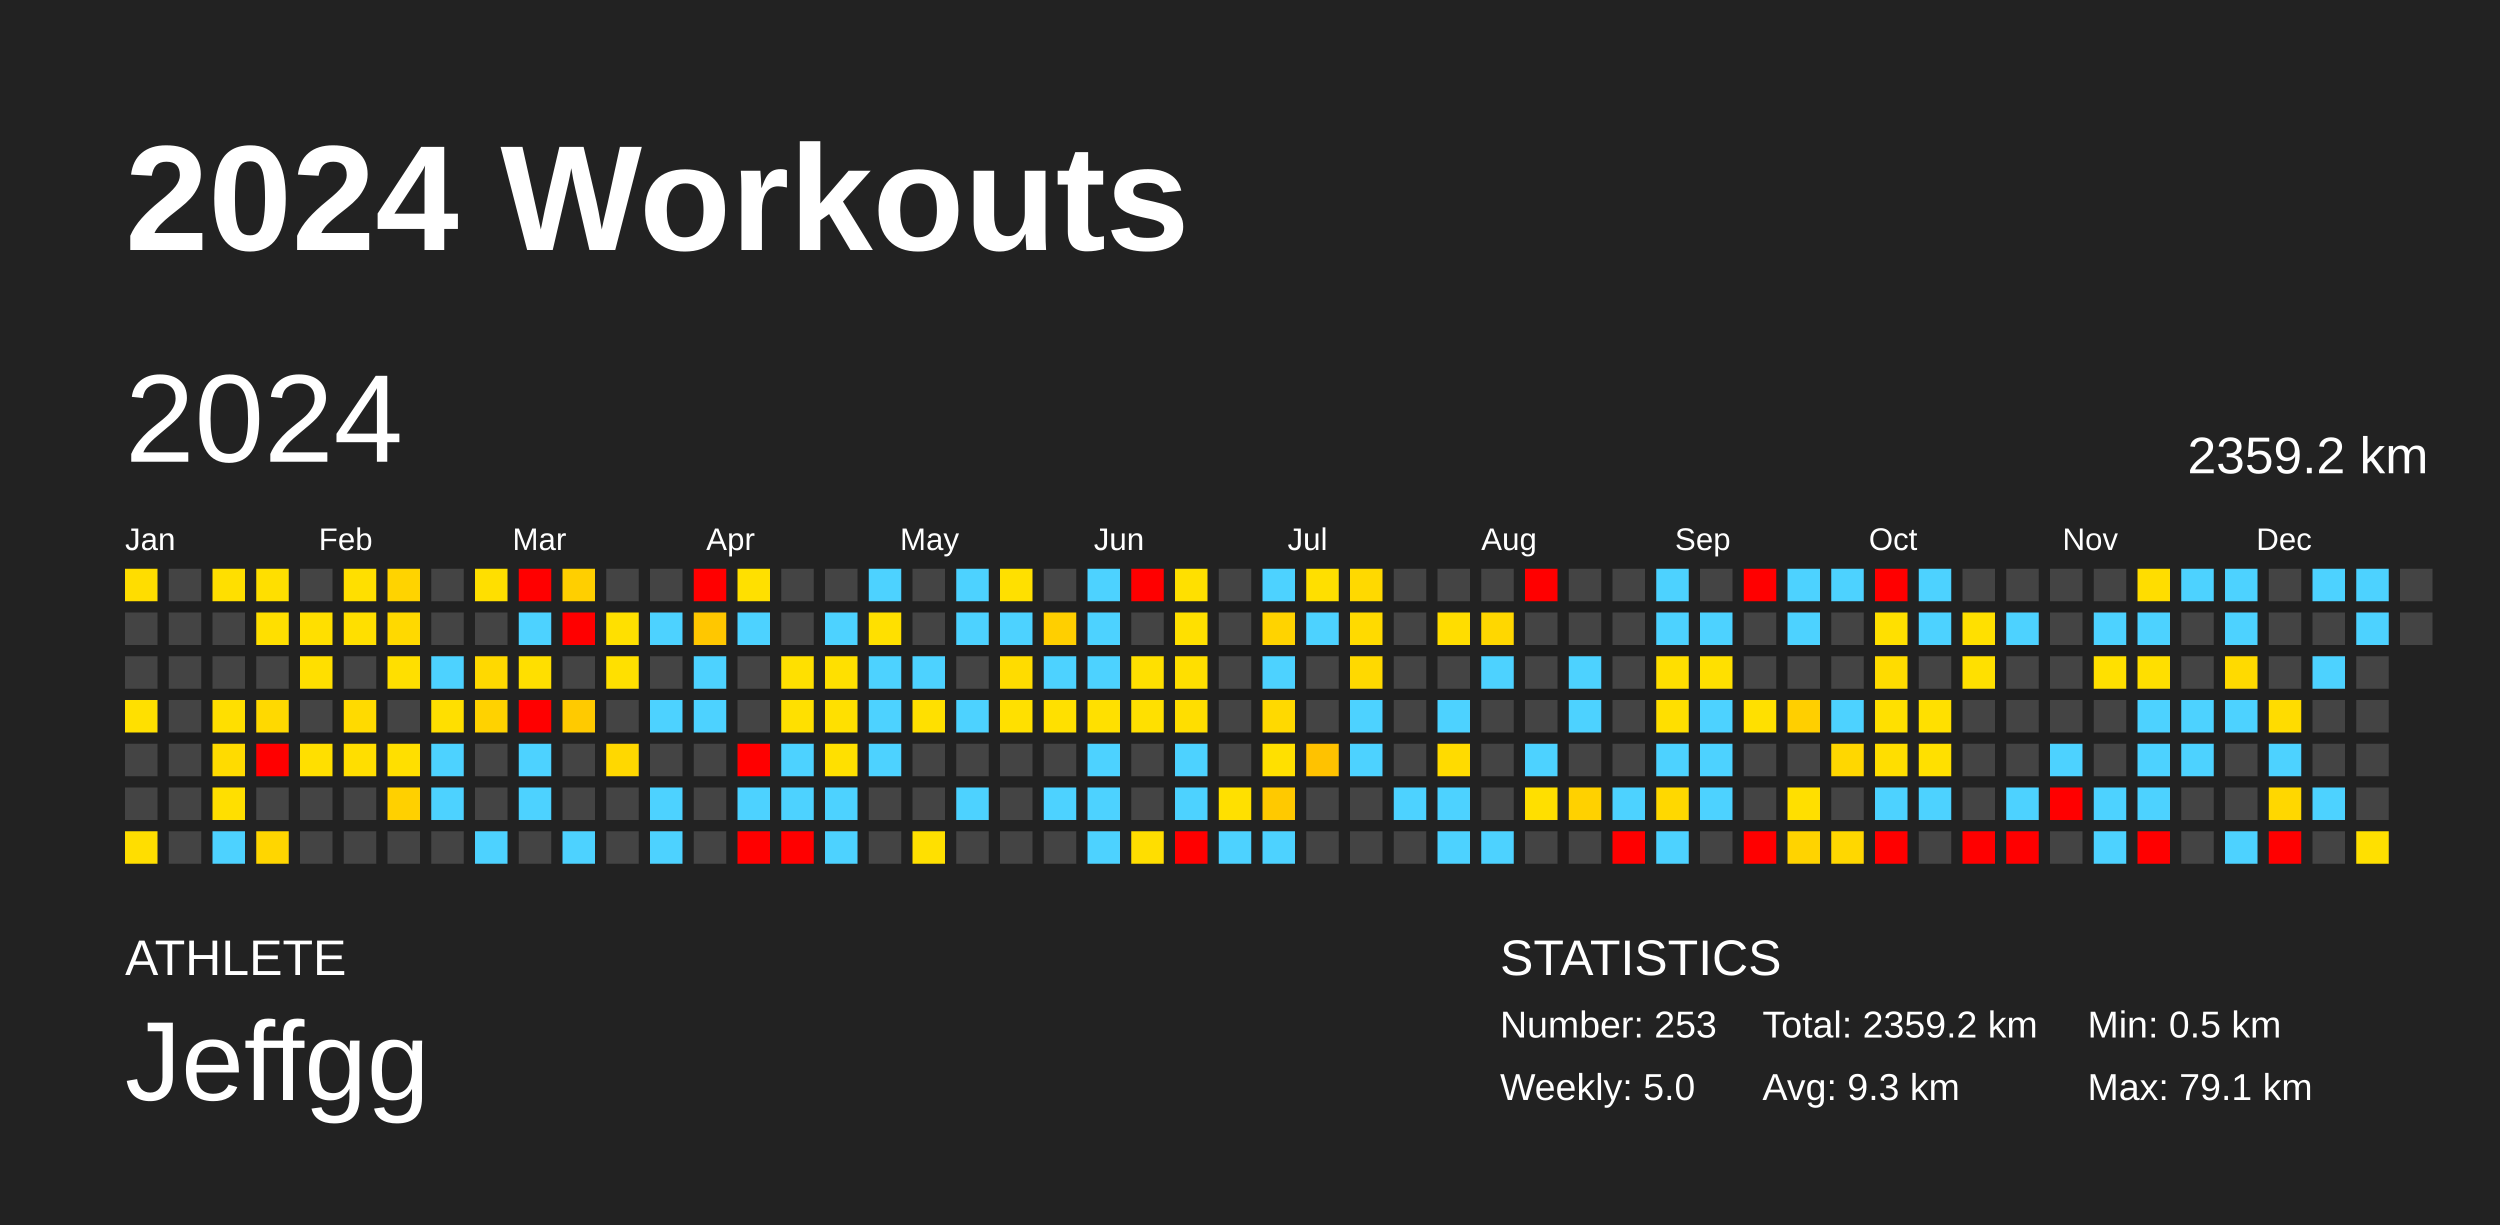
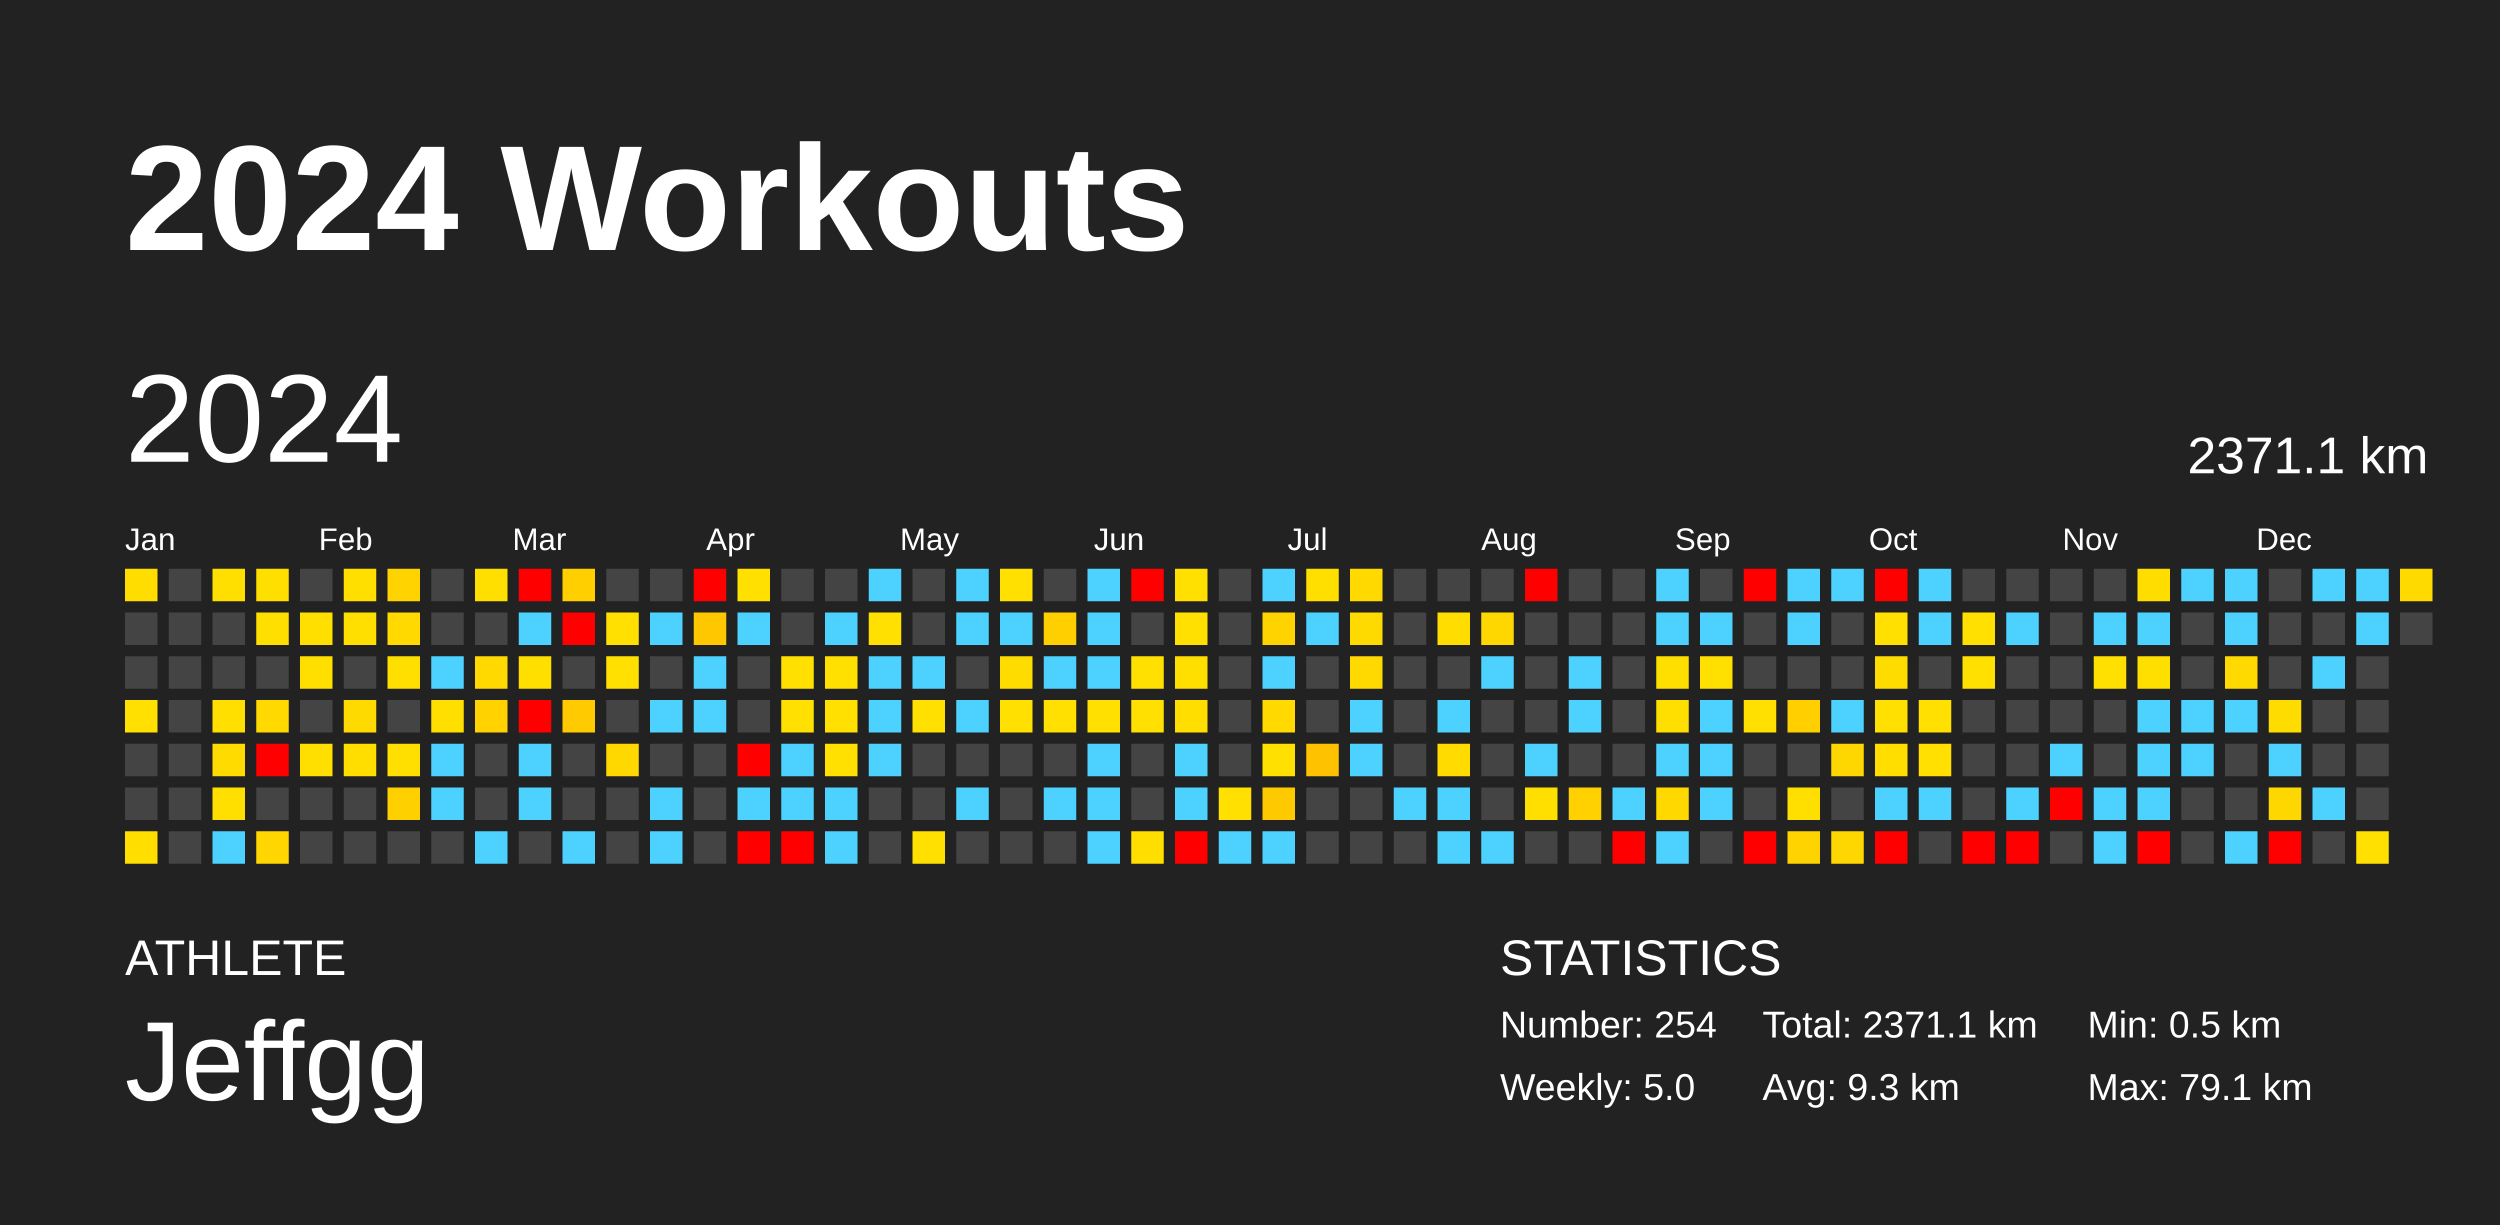
<svg xmlns="http://www.w3.org/2000/svg" baseProfile="full" height="98mm" version="1.1" viewBox="0,0,200,98" width="200mm">
  <defs />
  <rect fill="#222222" height="98" width="200" x="0" y="0" />
  <text fill="#FFFFFF" style="font-size:12px; font-family:Arial; font-weight:bold;" x="10" y="20">2024 Workouts</text>
  <text fill="#FFFFFF" style="font-size:4px; font-family:Arial" x="10" y="78">ATHLETE</text>
  <text fill="#FFFFFF" style="font-size:9px; font-family:Arial" x="10" y="88">Jeffgg</text>
  <text fill="#FFFFFF" style="font-size:4px; font-family:Arial" x="120" y="78">STATISTICS</text>
-   <text fill="#FFFFFF" style="font-size:3px; font-family:Arial" x="120" y="83">Number: 253</text>
+   <text fill="#FFFFFF" style="font-size:3px; font-family:Arial" x="120" y="83">Number: 254</text>
  <text fill="#FFFFFF" style="font-size:3px; font-family:Arial" x="120" y="88">Weekly: 5.0</text>
-   <text fill="#FFFFFF" style="font-size:3px; font-family:Arial" x="141" y="83">Total: 2359.2 km</text>
+   <text fill="#FFFFFF" style="font-size:3px; font-family:Arial" x="141" y="83">Total: 2371.1 km</text>
  <text fill="#FFFFFF" style="font-size:3px; font-family:Arial" x="141" y="88">Avg: 9.3 km</text>
  <text fill="#FFFFFF" style="font-size:3px; font-family:Arial" x="167" y="83">Min: 0.5 km</text>
  <text fill="#FFFFFF" style="font-size:3px; font-family:Arial" x="167" y="88">Max: 79.1 km</text>
  <text dominant-baseline="hanging" fill="#FFFFFF" style="font-size:10.0px; font-family:Arial;" x="10" y="30">2024</text>
-   <text dominant-baseline="hanging" fill="#FFFFFF" style="font-size:4.125px; font-family:Arial;" x="175" y="35">2359.2 km</text>
+   <text dominant-baseline="hanging" fill="#FFFFFF" style="font-size:4.125px; font-family:Arial;" x="175" y="35">2371.1 km</text>
  <text fill="#FFFFFF" style="font-size:2.5px; font-family:Arial" x="10.0" y="44">Jan</text>
  <text fill="#FFFFFF" style="font-size:2.5px; font-family:Arial" x="25.5" y="44">Feb</text>
  <text fill="#FFFFFF" style="font-size:2.5px; font-family:Arial" x="41.0" y="44">Mar</text>
  <text fill="#FFFFFF" style="font-size:2.5px; font-family:Arial" x="56.5" y="44">Apr</text>
  <text fill="#FFFFFF" style="font-size:2.5px; font-family:Arial" x="72.0" y="44">May</text>
  <text fill="#FFFFFF" style="font-size:2.5px; font-family:Arial" x="87.5" y="44">Jun</text>
  <text fill="#FFFFFF" style="font-size:2.5px; font-family:Arial" x="103.0" y="44">Jul</text>
  <text fill="#FFFFFF" style="font-size:2.5px; font-family:Arial" x="118.5" y="44">Aug</text>
  <text fill="#FFFFFF" style="font-size:2.5px; font-family:Arial" x="134.0" y="44">Sep</text>
  <text fill="#FFFFFF" style="font-size:2.5px; font-family:Arial" x="149.5" y="44">Oct</text>
  <text fill="#FFFFFF" style="font-size:2.5px; font-family:Arial" x="165.0" y="44">Nov</text>
  <text fill="#FFFFFF" style="font-size:2.5px; font-family:Arial" x="180.5" y="44">Dec</text>
  <rect fill="#ffdd00" height="2.6" width="2.6" x="10.0" y="45.5" />
  <rect fill="#444444" height="2.6" width="2.6" x="10.0" y="49.0" />
  <rect fill="#444444" height="2.6" width="2.6" x="10.0" y="52.5" />
  <rect fill="#ffe000" height="2.6" width="2.6" x="10.0" y="56.0" />
  <rect fill="#444444" height="2.6" width="2.6" x="10.0" y="59.5" />
  <rect fill="#444444" height="2.6" width="2.6" x="10.0" y="63.0" />
  <rect fill="#ffde00" height="2.6" width="2.6" x="10.0" y="66.5" />
  <rect fill="#444444" height="2.6" width="2.6" x="13.5" y="45.5" />
  <rect fill="#444444" height="2.6" width="2.6" x="13.5" y="49.0" />
  <rect fill="#444444" height="2.6" width="2.6" x="13.5" y="52.5" />
  <rect fill="#444444" height="2.6" width="2.6" x="13.5" y="56.0" />
  <rect fill="#444444" height="2.6" width="2.6" x="13.5" y="59.5" />
  <rect fill="#444444" height="2.6" width="2.6" x="13.5" y="63.0" />
  <rect fill="#444444" height="2.6" width="2.6" x="13.5" y="66.5" />
  <rect fill="#ffdf00" height="2.6" width="2.6" x="17.0" y="45.5" />
  <rect fill="#444444" height="2.6" width="2.6" x="17.0" y="49.0" />
  <rect fill="#444444" height="2.6" width="2.6" x="17.0" y="52.5" />
  <rect fill="#ffdf00" height="2.6" width="2.6" x="17.0" y="56.0" />
  <rect fill="#ffdb00" height="2.6" width="2.6" x="17.0" y="59.5" />
  <rect fill="#ffdf00" height="2.6" width="2.6" x="17.0" y="63.0" />
  <rect fill="#4dd2ff" height="2.6" width="2.6" x="17.0" y="66.5" />
  <rect fill="#ffdf00" height="2.6" width="2.6" x="20.5" y="45.5" />
  <rect fill="#ffdf00" height="2.6" width="2.6" x="20.5" y="49.0" />
  <rect fill="#444444" height="2.6" width="2.6" x="20.5" y="52.5" />
  <rect fill="#ffd900" height="2.6" width="2.6" x="20.5" y="56.0" />
  <rect fill="red" height="2.6" width="2.6" x="20.5" y="59.5" />
  <rect fill="#444444" height="2.6" width="2.6" x="20.5" y="63.0" />
  <rect fill="#ffd600" height="2.6" width="2.6" x="20.5" y="66.5" />
  <rect fill="#444444" height="2.6" width="2.6" x="24.0" y="45.5" />
  <rect fill="#ffdf00" height="2.6" width="2.6" x="24.0" y="49.0" />
  <rect fill="#ffdf00" height="2.6" width="2.6" x="24.0" y="52.5" />
  <rect fill="#444444" height="2.6" width="2.6" x="24.0" y="56.0" />
  <rect fill="#ffdf00" height="2.6" width="2.6" x="24.0" y="59.5" />
  <rect fill="#444444" height="2.6" width="2.6" x="24.0" y="63.0" />
  <rect fill="#444444" height="2.6" width="2.6" x="24.0" y="66.5" />
  <rect fill="#ffdf00" height="2.6" width="2.6" x="27.5" y="45.5" />
  <rect fill="#ffdf00" height="2.6" width="2.6" x="27.5" y="49.0" />
  <rect fill="#444444" height="2.6" width="2.6" x="27.5" y="52.5" />
  <rect fill="#ffda00" height="2.6" width="2.6" x="27.5" y="56.0" />
  <rect fill="#ffde00" height="2.6" width="2.6" x="27.5" y="59.5" />
  <rect fill="#444444" height="2.6" width="2.6" x="27.5" y="63.0" />
  <rect fill="#444444" height="2.6" width="2.6" x="27.5" y="66.5" />
  <rect fill="#ffd300" height="2.6" width="2.6" x="31.0" y="45.5" />
  <rect fill="#ffd900" height="2.6" width="2.6" x="31.0" y="49.0" />
  <rect fill="#ffdf00" height="2.6" width="2.6" x="31.0" y="52.5" />
  <rect fill="#444444" height="2.6" width="2.6" x="31.0" y="56.0" />
  <rect fill="#ffdf00" height="2.6" width="2.6" x="31.0" y="59.5" />
  <rect fill="#ffd000" height="2.6" width="2.6" x="31.0" y="63.0" />
  <rect fill="#444444" height="2.6" width="2.6" x="31.0" y="66.5" />
  <rect fill="#444444" height="2.6" width="2.6" x="34.5" y="45.5" />
  <rect fill="#444444" height="2.6" width="2.6" x="34.5" y="49.0" />
  <rect fill="#4dd2ff" height="2.6" width="2.6" x="34.5" y="52.5" />
  <rect fill="#ffdf00" height="2.6" width="2.6" x="34.5" y="56.0" />
  <rect fill="#4dd2ff" height="2.6" width="2.6" x="34.5" y="59.5" />
  <rect fill="#4dd2ff" height="2.6" width="2.6" x="34.5" y="63.0" />
  <rect fill="#444444" height="2.6" width="2.6" x="34.5" y="66.5" />
  <rect fill="#ffdf00" height="2.6" width="2.6" x="38.0" y="45.5" />
  <rect fill="#444444" height="2.6" width="2.6" x="38.0" y="49.0" />
  <rect fill="#ffd900" height="2.6" width="2.6" x="38.0" y="52.5" />
  <rect fill="#ffd200" height="2.6" width="2.6" x="38.0" y="56.0" />
  <rect fill="#444444" height="2.6" width="2.6" x="38.0" y="59.5" />
  <rect fill="#444444" height="2.6" width="2.6" x="38.0" y="63.0" />
  <rect fill="#4dd2ff" height="2.6" width="2.6" x="38.0" y="66.5" />
  <rect fill="red" height="2.6" width="2.6" x="41.5" y="45.5" />
  <rect fill="#4dd2ff" height="2.6" width="2.6" x="41.5" y="49.0" />
  <rect fill="#ffdf00" height="2.6" width="2.6" x="41.5" y="52.5" />
  <rect fill="red" height="2.6" width="2.6" x="41.5" y="56.0" />
  <rect fill="#4dd2ff" height="2.6" width="2.6" x="41.5" y="59.5" />
  <rect fill="#4dd2ff" height="2.6" width="2.6" x="41.5" y="63.0" />
  <rect fill="#444444" height="2.6" width="2.6" x="41.5" y="66.5" />
  <rect fill="#ffcf00" height="2.6" width="2.6" x="45.0" y="45.5" />
  <rect fill="red" height="2.6" width="2.6" x="45.0" y="49.0" />
  <rect fill="#444444" height="2.6" width="2.6" x="45.0" y="52.5" />
  <rect fill="#ffca00" height="2.6" width="2.6" x="45.0" y="56.0" />
  <rect fill="#444444" height="2.6" width="2.6" x="45.0" y="59.5" />
  <rect fill="#444444" height="2.6" width="2.6" x="45.0" y="63.0" />
  <rect fill="#4dd2ff" height="2.6" width="2.6" x="45.0" y="66.5" />
  <rect fill="#444444" height="2.6" width="2.6" x="48.5" y="45.5" />
  <rect fill="#ffe000" height="2.6" width="2.6" x="48.5" y="49.0" />
  <rect fill="#ffe000" height="2.6" width="2.6" x="48.5" y="52.5" />
  <rect fill="#444444" height="2.6" width="2.6" x="48.5" y="56.0" />
  <rect fill="#ffd800" height="2.6" width="2.6" x="48.5" y="59.5" />
  <rect fill="#444444" height="2.6" width="2.6" x="48.5" y="63.0" />
  <rect fill="#444444" height="2.6" width="2.6" x="48.5" y="66.5" />
  <rect fill="#444444" height="2.6" width="2.6" x="52.0" y="45.5" />
  <rect fill="#4dd2ff" height="2.6" width="2.6" x="52.0" y="49.0" />
  <rect fill="#444444" height="2.6" width="2.6" x="52.0" y="52.5" />
  <rect fill="#4dd2ff" height="2.6" width="2.6" x="52.0" y="56.0" />
  <rect fill="#444444" height="2.6" width="2.6" x="52.0" y="59.5" />
  <rect fill="#4dd2ff" height="2.6" width="2.6" x="52.0" y="63.0" />
  <rect fill="#4dd2ff" height="2.6" width="2.6" x="52.0" y="66.5" />
  <rect fill="red" height="2.6" width="2.6" x="55.5" y="45.5" />
  <rect fill="#ffc700" height="2.6" width="2.6" x="55.5" y="49.0" />
  <rect fill="#4dd2ff" height="2.6" width="2.6" x="55.5" y="52.5" />
  <rect fill="#4dd2ff" height="2.6" width="2.6" x="55.5" y="56.0" />
  <rect fill="#444444" height="2.6" width="2.6" x="55.5" y="59.5" />
  <rect fill="#444444" height="2.6" width="2.6" x="55.5" y="63.0" />
  <rect fill="#444444" height="2.6" width="2.6" x="55.5" y="66.5" />
  <rect fill="#ffe000" height="2.6" width="2.6" x="59.0" y="45.5" />
  <rect fill="#4dd2ff" height="2.6" width="2.6" x="59.0" y="49.0" />
  <rect fill="#444444" height="2.6" width="2.6" x="59.0" y="52.5" />
  <rect fill="#444444" height="2.6" width="2.6" x="59.0" y="56.0" />
  <rect fill="red" height="2.6" width="2.6" x="59.0" y="59.5" />
  <rect fill="#4dd2ff" height="2.6" width="2.6" x="59.0" y="63.0" />
  <rect fill="red" height="2.6" width="2.6" x="59.0" y="66.5" />
  <rect fill="#444444" height="2.6" width="2.6" x="62.5" y="45.5" />
  <rect fill="#444444" height="2.6" width="2.6" x="62.5" y="49.0" />
  <rect fill="#ffe000" height="2.6" width="2.6" x="62.5" y="52.5" />
  <rect fill="#ffe000" height="2.6" width="2.6" x="62.5" y="56.0" />
  <rect fill="#4dd2ff" height="2.6" width="2.6" x="62.5" y="59.5" />
  <rect fill="#4dd2ff" height="2.6" width="2.6" x="62.5" y="63.0" />
  <rect fill="red" height="2.6" width="2.6" x="62.5" y="66.5" />
  <rect fill="#444444" height="2.6" width="2.6" x="66.0" y="45.5" />
  <rect fill="#4dd2ff" height="2.6" width="2.6" x="66.0" y="49.0" />
  <rect fill="#ffe000" height="2.6" width="2.6" x="66.0" y="52.5" />
  <rect fill="#ffe000" height="2.6" width="2.6" x="66.0" y="56.0" />
  <rect fill="#ffe000" height="2.6" width="2.6" x="66.0" y="59.5" />
  <rect fill="#4dd2ff" height="2.6" width="2.6" x="66.0" y="63.0" />
  <rect fill="#4dd2ff" height="2.6" width="2.6" x="66.0" y="66.5" />
  <rect fill="#4dd2ff" height="2.6" width="2.6" x="69.5" y="45.5" />
  <rect fill="#ffe000" height="2.6" width="2.6" x="69.5" y="49.0" />
  <rect fill="#4dd2ff" height="2.6" width="2.6" x="69.5" y="52.5" />
  <rect fill="#4dd2ff" height="2.6" width="2.6" x="69.5" y="56.0" />
  <rect fill="#4dd2ff" height="2.6" width="2.6" x="69.5" y="59.5" />
  <rect fill="#444444" height="2.6" width="2.6" x="69.5" y="63.0" />
  <rect fill="#444444" height="2.6" width="2.6" x="69.5" y="66.5" />
  <rect fill="#444444" height="2.6" width="2.6" x="73.0" y="45.5" />
  <rect fill="#444444" height="2.6" width="2.6" x="73.0" y="49.0" />
  <rect fill="#4dd2ff" height="2.6" width="2.6" x="73.0" y="52.5" />
  <rect fill="#ffe000" height="2.6" width="2.6" x="73.0" y="56.0" />
  <rect fill="#444444" height="2.6" width="2.6" x="73.0" y="59.5" />
  <rect fill="#444444" height="2.6" width="2.6" x="73.0" y="63.0" />
  <rect fill="#ffe000" height="2.6" width="2.6" x="73.0" y="66.5" />
  <rect fill="#4dd2ff" height="2.6" width="2.6" x="76.5" y="45.5" />
  <rect fill="#4dd2ff" height="2.6" width="2.6" x="76.5" y="49.0" />
  <rect fill="#444444" height="2.6" width="2.6" x="76.5" y="52.5" />
  <rect fill="#4dd2ff" height="2.6" width="2.6" x="76.5" y="56.0" />
  <rect fill="#444444" height="2.6" width="2.6" x="76.5" y="59.5" />
  <rect fill="#4dd2ff" height="2.6" width="2.6" x="76.5" y="63.0" />
  <rect fill="#444444" height="2.6" width="2.6" x="76.5" y="66.5" />
  <rect fill="#ffe000" height="2.6" width="2.6" x="80.0" y="45.5" />
  <rect fill="#4dd2ff" height="2.6" width="2.6" x="80.0" y="49.0" />
  <rect fill="#ffdc00" height="2.6" width="2.6" x="80.0" y="52.5" />
  <rect fill="#ffe000" height="2.6" width="2.6" x="80.0" y="56.0" />
  <rect fill="#444444" height="2.6" width="2.6" x="80.0" y="59.5" />
  <rect fill="#444444" height="2.6" width="2.6" x="80.0" y="63.0" />
  <rect fill="#444444" height="2.6" width="2.6" x="80.0" y="66.5" />
  <rect fill="#444444" height="2.6" width="2.6" x="83.5" y="45.5" />
  <rect fill="#ffcf00" height="2.6" width="2.6" x="83.5" y="49.0" />
  <rect fill="#4dd2ff" height="2.6" width="2.6" x="83.5" y="52.5" />
  <rect fill="#ffe000" height="2.6" width="2.6" x="83.5" y="56.0" />
  <rect fill="#444444" height="2.6" width="2.6" x="83.5" y="59.5" />
  <rect fill="#4dd2ff" height="2.6" width="2.6" x="83.5" y="63.0" />
  <rect fill="#444444" height="2.6" width="2.6" x="83.5" y="66.5" />
  <rect fill="#4dd2ff" height="2.6" width="2.6" x="87.0" y="45.5" />
  <rect fill="#4dd2ff" height="2.6" width="2.6" x="87.0" y="49.0" />
  <rect fill="#4dd2ff" height="2.6" width="2.6" x="87.0" y="52.5" />
  <rect fill="#ffe000" height="2.6" width="2.6" x="87.0" y="56.0" />
  <rect fill="#4dd2ff" height="2.6" width="2.6" x="87.0" y="59.5" />
  <rect fill="#4dd2ff" height="2.6" width="2.6" x="87.0" y="63.0" />
  <rect fill="#4dd2ff" height="2.6" width="2.6" x="87.0" y="66.5" />
  <rect fill="red" height="2.6" width="2.6" x="90.5" y="45.5" />
  <rect fill="#444444" height="2.6" width="2.6" x="90.5" y="49.0" />
  <rect fill="#ffe000" height="2.6" width="2.6" x="90.5" y="52.5" />
  <rect fill="#ffe000" height="2.6" width="2.6" x="90.5" y="56.0" />
  <rect fill="#444444" height="2.6" width="2.6" x="90.5" y="59.5" />
  <rect fill="#444444" height="2.6" width="2.6" x="90.5" y="63.0" />
  <rect fill="#ffde00" height="2.6" width="2.6" x="90.5" y="66.5" />
  <rect fill="#ffe000" height="2.6" width="2.6" x="94.0" y="45.5" />
  <rect fill="#ffe000" height="2.6" width="2.6" x="94.0" y="49.0" />
  <rect fill="#ffdf00" height="2.6" width="2.6" x="94.0" y="52.5" />
  <rect fill="#ffde00" height="2.6" width="2.6" x="94.0" y="56.0" />
  <rect fill="#4dd2ff" height="2.6" width="2.6" x="94.0" y="59.5" />
  <rect fill="#4dd2ff" height="2.6" width="2.6" x="94.0" y="63.0" />
  <rect fill="red" height="2.6" width="2.6" x="94.0" y="66.5" />
  <rect fill="#444444" height="2.6" width="2.6" x="97.5" y="45.5" />
  <rect fill="#444444" height="2.6" width="2.6" x="97.5" y="49.0" />
  <rect fill="#444444" height="2.6" width="2.6" x="97.5" y="52.5" />
  <rect fill="#444444" height="2.6" width="2.6" x="97.5" y="56.0" />
  <rect fill="#444444" height="2.6" width="2.6" x="97.5" y="59.5" />
  <rect fill="#ffe000" height="2.6" width="2.6" x="97.5" y="63.0" />
  <rect fill="#4dd2ff" height="2.6" width="2.6" x="97.5" y="66.5" />
  <rect fill="#4dd2ff" height="2.6" width="2.6" x="101.0" y="45.5" />
  <rect fill="#ffd300" height="2.6" width="2.6" x="101.0" y="49.0" />
  <rect fill="#4dd2ff" height="2.6" width="2.6" x="101.0" y="52.5" />
  <rect fill="#ffd900" height="2.6" width="2.6" x="101.0" y="56.0" />
  <rect fill="#ffe000" height="2.6" width="2.6" x="101.0" y="59.5" />
  <rect fill="#ffc900" height="2.6" width="2.6" x="101.0" y="63.0" />
  <rect fill="#4dd2ff" height="2.6" width="2.6" x="101.0" y="66.5" />
  <rect fill="#ffdf00" height="2.6" width="2.6" x="104.5" y="45.5" />
  <rect fill="#4dd2ff" height="2.6" width="2.6" x="104.5" y="49.0" />
  <rect fill="#444444" height="2.6" width="2.6" x="104.5" y="52.5" />
  <rect fill="#444444" height="2.6" width="2.6" x="104.5" y="56.0" />
  <rect fill="#ffc200" height="2.6" width="2.6" x="104.5" y="59.5" />
  <rect fill="#444444" height="2.6" width="2.6" x="104.5" y="63.0" />
  <rect fill="#444444" height="2.6" width="2.6" x="104.5" y="66.5" />
  <rect fill="#ffd900" height="2.6" width="2.6" x="108.0" y="45.5" />
  <rect fill="#ffda00" height="2.6" width="2.6" x="108.0" y="49.0" />
  <rect fill="#ffd900" height="2.6" width="2.6" x="108.0" y="52.5" />
  <rect fill="#4dd2ff" height="2.6" width="2.6" x="108.0" y="56.0" />
  <rect fill="#4dd2ff" height="2.6" width="2.6" x="108.0" y="59.5" />
  <rect fill="#444444" height="2.6" width="2.6" x="108.0" y="63.0" />
  <rect fill="#444444" height="2.6" width="2.6" x="108.0" y="66.5" />
  <rect fill="#444444" height="2.6" width="2.6" x="111.5" y="45.5" />
  <rect fill="#444444" height="2.6" width="2.6" x="111.5" y="49.0" />
  <rect fill="#444444" height="2.6" width="2.6" x="111.5" y="52.5" />
  <rect fill="#444444" height="2.6" width="2.6" x="111.5" y="56.0" />
  <rect fill="#444444" height="2.6" width="2.6" x="111.5" y="59.5" />
  <rect fill="#4dd2ff" height="2.6" width="2.6" x="111.5" y="63.0" />
  <rect fill="#444444" height="2.6" width="2.6" x="111.5" y="66.5" />
  <rect fill="#444444" height="2.6" width="2.6" x="115.0" y="45.5" />
  <rect fill="#ffdd00" height="2.6" width="2.6" x="115.0" y="49.0" />
  <rect fill="#444444" height="2.6" width="2.6" x="115.0" y="52.5" />
  <rect fill="#4dd2ff" height="2.6" width="2.6" x="115.0" y="56.0" />
  <rect fill="#ffdb00" height="2.6" width="2.6" x="115.0" y="59.5" />
  <rect fill="#4dd2ff" height="2.6" width="2.6" x="115.0" y="63.0" />
  <rect fill="#4dd2ff" height="2.6" width="2.6" x="115.0" y="66.5" />
  <rect fill="#444444" height="2.6" width="2.6" x="118.5" y="45.5" />
  <rect fill="#ffd700" height="2.6" width="2.6" x="118.5" y="49.0" />
  <rect fill="#4dd2ff" height="2.6" width="2.6" x="118.5" y="52.5" />
  <rect fill="#444444" height="2.6" width="2.6" x="118.5" y="56.0" />
  <rect fill="#444444" height="2.6" width="2.6" x="118.5" y="59.5" />
  <rect fill="#444444" height="2.6" width="2.6" x="118.5" y="63.0" />
  <rect fill="#4dd2ff" height="2.6" width="2.6" x="118.5" y="66.5" />
  <rect fill="red" height="2.6" width="2.6" x="122.0" y="45.5" />
  <rect fill="#444444" height="2.6" width="2.6" x="122.0" y="49.0" />
  <rect fill="#444444" height="2.6" width="2.6" x="122.0" y="52.5" />
  <rect fill="#444444" height="2.6" width="2.6" x="122.0" y="56.0" />
  <rect fill="#4dd2ff" height="2.6" width="2.6" x="122.0" y="59.5" />
  <rect fill="#ffdf00" height="2.6" width="2.6" x="122.0" y="63.0" />
  <rect fill="#444444" height="2.6" width="2.6" x="122.0" y="66.5" />
  <rect fill="#444444" height="2.6" width="2.6" x="125.5" y="45.5" />
  <rect fill="#444444" height="2.6" width="2.6" x="125.5" y="49.0" />
  <rect fill="#4dd2ff" height="2.6" width="2.6" x="125.5" y="52.5" />
  <rect fill="#4dd2ff" height="2.6" width="2.6" x="125.5" y="56.0" />
  <rect fill="#444444" height="2.6" width="2.6" x="125.5" y="59.5" />
  <rect fill="#ffd100" height="2.6" width="2.6" x="125.5" y="63.0" />
  <rect fill="#444444" height="2.6" width="2.6" x="125.5" y="66.5" />
  <rect fill="#444444" height="2.6" width="2.6" x="129.0" y="45.5" />
  <rect fill="#444444" height="2.6" width="2.6" x="129.0" y="49.0" />
  <rect fill="#444444" height="2.6" width="2.6" x="129.0" y="52.5" />
  <rect fill="#444444" height="2.6" width="2.6" x="129.0" y="56.0" />
  <rect fill="#444444" height="2.6" width="2.6" x="129.0" y="59.5" />
  <rect fill="#4dd2ff" height="2.6" width="2.6" x="129.0" y="63.0" />
  <rect fill="red" height="2.6" width="2.6" x="129.0" y="66.5" />
  <rect fill="#4dd2ff" height="2.6" width="2.6" x="132.5" y="45.5" />
  <rect fill="#4dd2ff" height="2.6" width="2.6" x="132.5" y="49.0" />
  <rect fill="#ffdf00" height="2.6" width="2.6" x="132.5" y="52.5" />
  <rect fill="#ffdf00" height="2.6" width="2.6" x="132.5" y="56.0" />
  <rect fill="#4dd2ff" height="2.6" width="2.6" x="132.5" y="59.5" />
  <rect fill="#ffd800" height="2.6" width="2.6" x="132.5" y="63.0" />
  <rect fill="#4dd2ff" height="2.6" width="2.6" x="132.5" y="66.5" />
  <rect fill="#444444" height="2.6" width="2.6" x="136.0" y="45.5" />
  <rect fill="#4dd2ff" height="2.6" width="2.6" x="136.0" y="49.0" />
  <rect fill="#ffe000" height="2.6" width="2.6" x="136.0" y="52.5" />
  <rect fill="#4dd2ff" height="2.6" width="2.6" x="136.0" y="56.0" />
  <rect fill="#4dd2ff" height="2.6" width="2.6" x="136.0" y="59.5" />
  <rect fill="#4dd2ff" height="2.6" width="2.6" x="136.0" y="63.0" />
  <rect fill="#444444" height="2.6" width="2.6" x="136.0" y="66.5" />
  <rect fill="red" height="2.6" width="2.6" x="139.5" y="45.5" />
  <rect fill="#444444" height="2.6" width="2.6" x="139.5" y="49.0" />
  <rect fill="#444444" height="2.6" width="2.6" x="139.5" y="52.5" />
  <rect fill="#ffe000" height="2.6" width="2.6" x="139.5" y="56.0" />
  <rect fill="#444444" height="2.6" width="2.6" x="139.5" y="59.5" />
  <rect fill="#444444" height="2.6" width="2.6" x="139.5" y="63.0" />
  <rect fill="red" height="2.6" width="2.6" x="139.5" y="66.5" />
  <rect fill="#4dd2ff" height="2.6" width="2.6" x="143.0" y="45.5" />
  <rect fill="#4dd2ff" height="2.6" width="2.6" x="143.0" y="49.0" />
  <rect fill="#444444" height="2.6" width="2.6" x="143.0" y="52.5" />
  <rect fill="#ffcf00" height="2.6" width="2.6" x="143.0" y="56.0" />
  <rect fill="#444444" height="2.6" width="2.6" x="143.0" y="59.5" />
  <rect fill="#ffdf00" height="2.6" width="2.6" x="143.0" y="63.0" />
  <rect fill="#ffd300" height="2.6" width="2.6" x="143.0" y="66.5" />
  <rect fill="#4dd2ff" height="2.6" width="2.6" x="146.5" y="45.5" />
  <rect fill="#444444" height="2.6" width="2.6" x="146.5" y="49.0" />
  <rect fill="#444444" height="2.6" width="2.6" x="146.5" y="52.5" />
  <rect fill="#4dd2ff" height="2.6" width="2.6" x="146.5" y="56.0" />
  <rect fill="#ffd700" height="2.6" width="2.6" x="146.5" y="59.5" />
  <rect fill="#444444" height="2.6" width="2.6" x="146.5" y="63.0" />
  <rect fill="#ffd700" height="2.6" width="2.6" x="146.5" y="66.5" />
  <rect fill="red" height="2.6" width="2.6" x="150.0" y="45.5" />
  <rect fill="#ffe000" height="2.6" width="2.6" x="150.0" y="49.0" />
  <rect fill="#ffdc00" height="2.6" width="2.6" x="150.0" y="52.5" />
  <rect fill="#ffe000" height="2.6" width="2.6" x="150.0" y="56.0" />
  <rect fill="#ffde00" height="2.6" width="2.6" x="150.0" y="59.5" />
  <rect fill="#4dd2ff" height="2.6" width="2.6" x="150.0" y="63.0" />
  <rect fill="red" height="2.6" width="2.6" x="150.0" y="66.5" />
  <rect fill="#4dd2ff" height="2.6" width="2.6" x="153.5" y="45.5" />
  <rect fill="#4dd2ff" height="2.6" width="2.6" x="153.5" y="49.0" />
  <rect fill="#444444" height="2.6" width="2.6" x="153.5" y="52.5" />
  <rect fill="#ffe000" height="2.6" width="2.6" x="153.5" y="56.0" />
  <rect fill="#ffe000" height="2.6" width="2.6" x="153.5" y="59.5" />
  <rect fill="#4dd2ff" height="2.6" width="2.6" x="153.5" y="63.0" />
  <rect fill="#444444" height="2.6" width="2.6" x="153.5" y="66.5" />
  <rect fill="#444444" height="2.6" width="2.6" x="157.0" y="45.5" />
  <rect fill="#ffe000" height="2.6" width="2.6" x="157.0" y="49.0" />
  <rect fill="#ffe000" height="2.6" width="2.6" x="157.0" y="52.5" />
  <rect fill="#444444" height="2.6" width="2.6" x="157.0" y="56.0" />
  <rect fill="#444444" height="2.6" width="2.6" x="157.0" y="59.5" />
  <rect fill="#444444" height="2.6" width="2.6" x="157.0" y="63.0" />
  <rect fill="red" height="2.6" width="2.6" x="157.0" y="66.5" />
  <rect fill="#444444" height="2.6" width="2.6" x="160.5" y="45.5" />
  <rect fill="#4dd2ff" height="2.6" width="2.6" x="160.5" y="49.0" />
  <rect fill="#444444" height="2.6" width="2.6" x="160.5" y="52.5" />
  <rect fill="#444444" height="2.6" width="2.6" x="160.5" y="56.0" />
  <rect fill="#444444" height="2.6" width="2.6" x="160.5" y="59.5" />
  <rect fill="#4dd2ff" height="2.6" width="2.6" x="160.5" y="63.0" />
  <rect fill="red" height="2.6" width="2.6" x="160.5" y="66.5" />
  <rect fill="#444444" height="2.6" width="2.6" x="164.0" y="45.5" />
  <rect fill="#444444" height="2.6" width="2.6" x="164.0" y="49.0" />
  <rect fill="#444444" height="2.6" width="2.6" x="164.0" y="52.5" />
  <rect fill="#444444" height="2.6" width="2.6" x="164.0" y="56.0" />
  <rect fill="#4dd2ff" height="2.6" width="2.6" x="164.0" y="59.5" />
  <rect fill="red" height="2.6" width="2.6" x="164.0" y="63.0" />
  <rect fill="#444444" height="2.6" width="2.6" x="164.0" y="66.5" />
  <rect fill="#444444" height="2.6" width="2.6" x="167.5" y="45.5" />
  <rect fill="#4dd2ff" height="2.6" width="2.6" x="167.5" y="49.0" />
  <rect fill="#ffe000" height="2.6" width="2.6" x="167.5" y="52.5" />
  <rect fill="#444444" height="2.6" width="2.6" x="167.5" y="56.0" />
  <rect fill="#444444" height="2.6" width="2.6" x="167.5" y="59.5" />
  <rect fill="#4dd2ff" height="2.6" width="2.6" x="167.5" y="63.0" />
  <rect fill="#4dd2ff" height="2.6" width="2.6" x="167.5" y="66.5" />
  <rect fill="#ffdd00" height="2.6" width="2.6" x="171.0" y="45.5" />
  <rect fill="#4dd2ff" height="2.6" width="2.6" x="171.0" y="49.0" />
  <rect fill="#ffdf00" height="2.6" width="2.6" x="171.0" y="52.5" />
  <rect fill="#4dd2ff" height="2.6" width="2.6" x="171.0" y="56.0" />
  <rect fill="#4dd2ff" height="2.6" width="2.6" x="171.0" y="59.5" />
  <rect fill="#4dd2ff" height="2.6" width="2.6" x="171.0" y="63.0" />
  <rect fill="red" height="2.6" width="2.6" x="171.0" y="66.5" />
  <rect fill="#4dd2ff" height="2.6" width="2.6" x="174.5" y="45.5" />
  <rect fill="#444444" height="2.6" width="2.6" x="174.5" y="49.0" />
  <rect fill="#444444" height="2.6" width="2.6" x="174.5" y="52.5" />
  <rect fill="#4dd2ff" height="2.6" width="2.6" x="174.5" y="56.0" />
  <rect fill="#4dd2ff" height="2.6" width="2.6" x="174.5" y="59.5" />
  <rect fill="#444444" height="2.6" width="2.6" x="174.5" y="63.0" />
  <rect fill="#444444" height="2.6" width="2.6" x="174.5" y="66.5" />
  <rect fill="#4dd2ff" height="2.6" width="2.6" x="178.0" y="45.5" />
  <rect fill="#4dd2ff" height="2.6" width="2.6" x="178.0" y="49.0" />
  <rect fill="#ffda00" height="2.6" width="2.6" x="178.0" y="52.5" />
  <rect fill="#4dd2ff" height="2.6" width="2.6" x="178.0" y="56.0" />
  <rect fill="#444444" height="2.6" width="2.6" x="178.0" y="59.5" />
  <rect fill="#444444" height="2.6" width="2.6" x="178.0" y="63.0" />
  <rect fill="#4dd2ff" height="2.6" width="2.6" x="178.0" y="66.5" />
  <rect fill="#444444" height="2.6" width="2.6" x="181.5" y="45.5" />
  <rect fill="#444444" height="2.6" width="2.6" x="181.5" y="49.0" />
  <rect fill="#444444" height="2.6" width="2.6" x="181.5" y="52.5" />
  <rect fill="#ffdc00" height="2.6" width="2.6" x="181.5" y="56.0" />
  <rect fill="#4dd2ff" height="2.6" width="2.6" x="181.5" y="59.5" />
  <rect fill="#ffd700" height="2.6" width="2.6" x="181.5" y="63.0" />
  <rect fill="red" height="2.6" width="2.6" x="181.5" y="66.5" />
  <rect fill="#4dd2ff" height="2.6" width="2.6" x="185.0" y="45.5" />
  <rect fill="#444444" height="2.6" width="2.6" x="185.0" y="49.0" />
  <rect fill="#4dd2ff" height="2.6" width="2.6" x="185.0" y="52.5" />
  <rect fill="#444444" height="2.6" width="2.6" x="185.0" y="56.0" />
  <rect fill="#444444" height="2.6" width="2.6" x="185.0" y="59.5" />
  <rect fill="#4dd2ff" height="2.6" width="2.6" x="185.0" y="63.0" />
  <rect fill="#444444" height="2.6" width="2.6" x="185.0" y="66.5" />
  <rect fill="#4dd2ff" height="2.6" width="2.6" x="188.5" y="45.5" />
  <rect fill="#4dd2ff" height="2.6" width="2.6" x="188.5" y="49.0" />
  <rect fill="#444444" height="2.6" width="2.6" x="188.5" y="52.5" />
  <rect fill="#444444" height="2.6" width="2.6" x="188.5" y="56.0" />
  <rect fill="#444444" height="2.6" width="2.6" x="188.5" y="59.5" />
  <rect fill="#444444" height="2.6" width="2.6" x="188.5" y="63.0" />
  <rect fill="#ffe000" height="2.6" width="2.6" x="188.5" y="66.5" />
-   <rect fill="#444444" height="2.6" width="2.6" x="192.0" y="45.5" />
+   <rect fill="#ffda00" height="2.6" width="2.6" x="192.0" y="45.5" />
  <rect fill="#444444" height="2.6" width="2.6" x="192.0" y="49.0" />
</svg>
